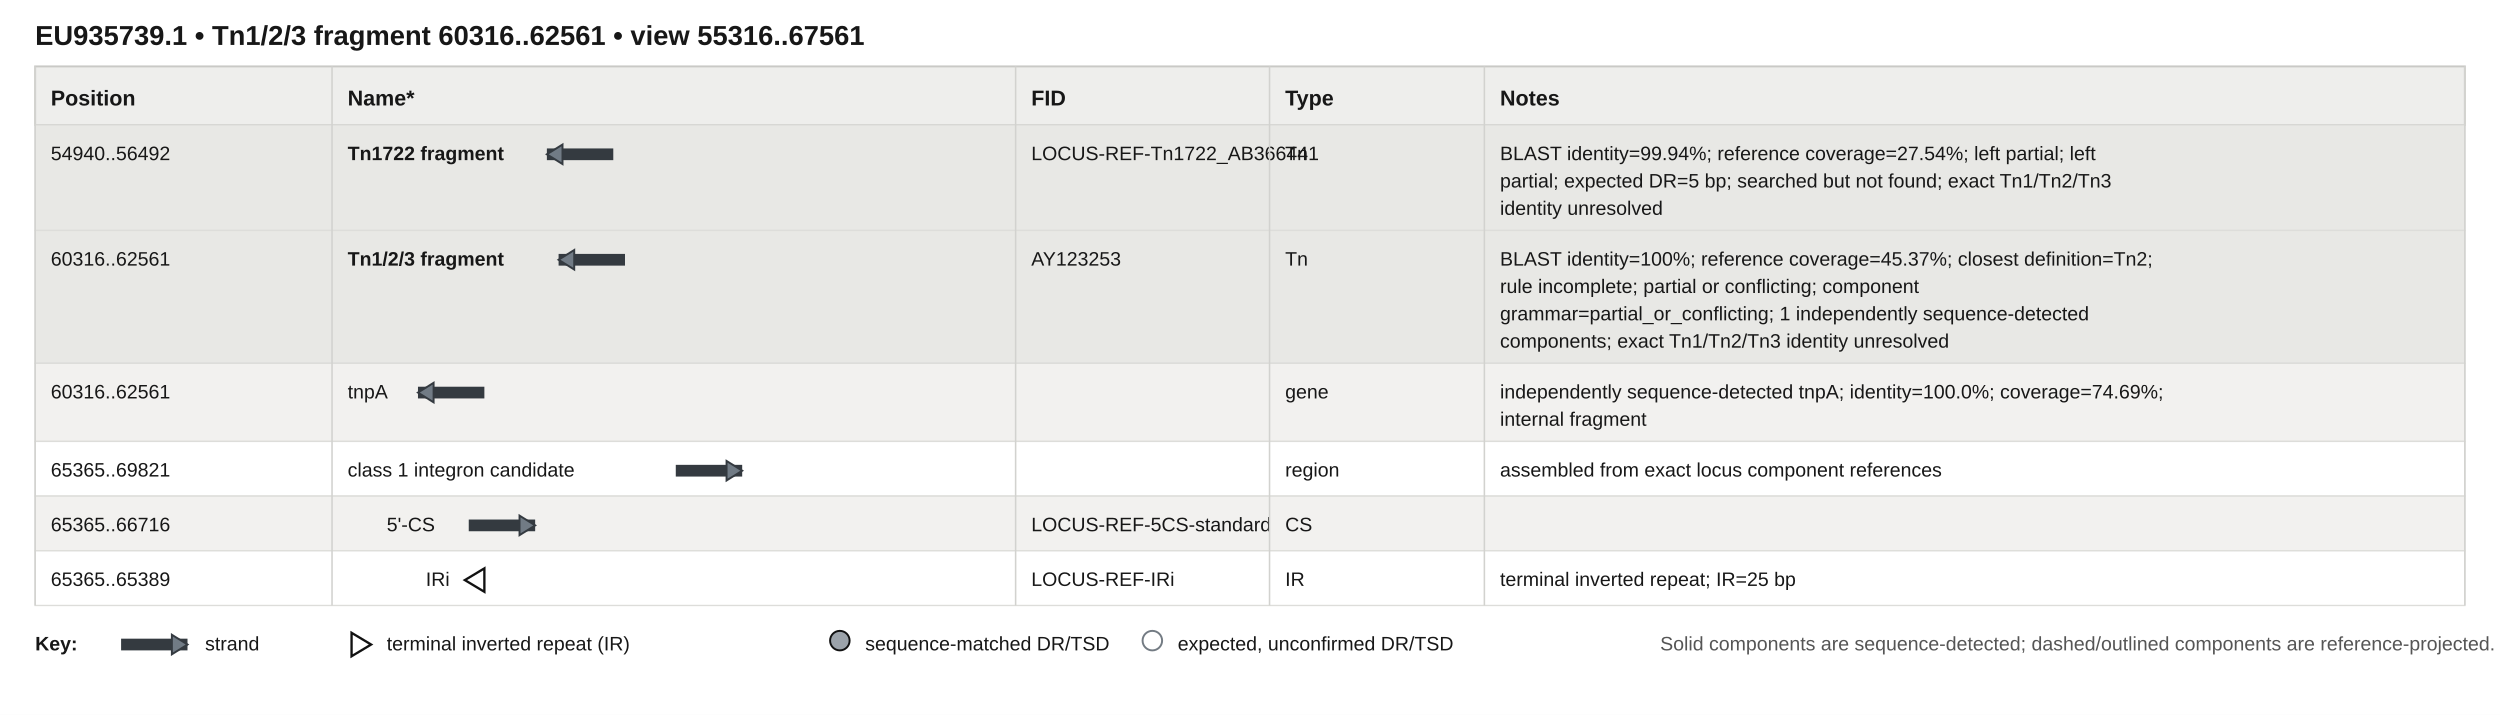
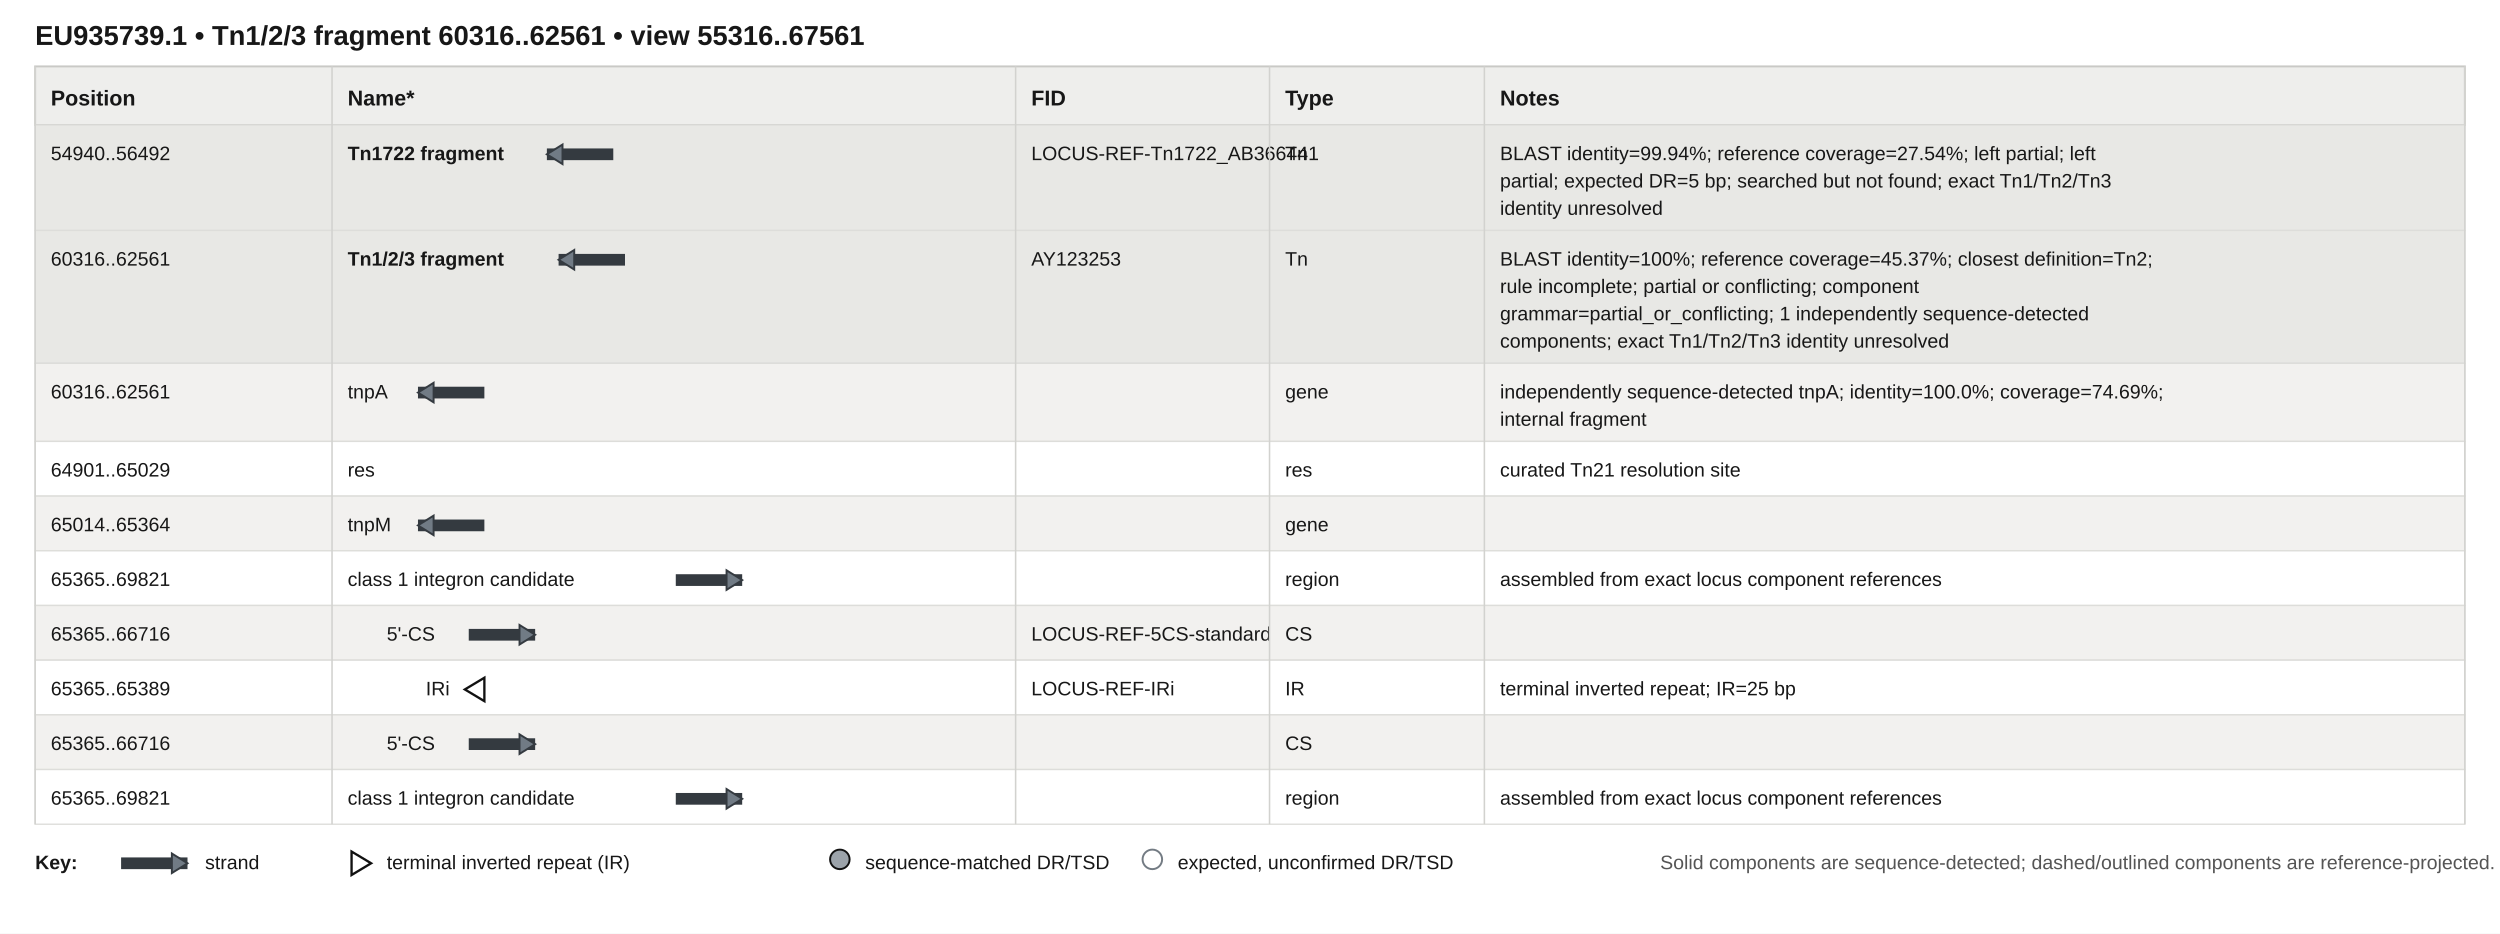
- <svg xmlns="http://www.w3.org/2000/svg" width="1280" height="366" style="background:#fff;font-family:Arial,Helvetica,sans-serif">
-   <rect x="0" y="0" width="1280" height="366" fill="#fff" />
+ <svg xmlns="http://www.w3.org/2000/svg" width="1280" height="478" style="background:#fff;font-family:Arial,Helvetica,sans-serif">
+   <rect x="0" y="0" width="1280" height="478" fill="#fff" />
  <text x="18.0" y="23.0" font-size="14" font-weight="bold" text-anchor="start" fill="#171717">EU935739.1 • Tn1/2/3 fragment 60316..62561 • view 55316..67561</text>
  <rect x="18" y="34" width="1244" height="30" fill="#eeeeec" stroke="#c9c9c6" />
  <text x="26.0" y="54.0" font-size="11" font-weight="bold" text-anchor="start" fill="#171717">Position</text>
  <text x="178.0" y="54.0" font-size="11" font-weight="bold" text-anchor="start" fill="#171717">Name*</text>
  <text x="528.0" y="54.0" font-size="11" font-weight="bold" text-anchor="start" fill="#171717">FID</text>
  <text x="658.0" y="54.0" font-size="11" font-weight="bold" text-anchor="start" fill="#171717">Type</text>
  <text x="768.0" y="54.0" font-size="11" font-weight="bold" text-anchor="start" fill="#171717">Notes</text>
  <rect x="18" y="64" width="1244" height="54" fill="#e8e8e5" stroke="#ddddda" stroke-width="0.7" />
  <text x="26.0" y="82.0" font-size="10" font-weight="normal" text-anchor="start" fill="#171717">54940..56492</text>
  <text x="178.0" y="82.0" font-size="10" font-weight="bold" text-anchor="start" fill="#171717">Tn1722 fragment</text>
  <line x1="314.0" y1="79.0" x2="280.0" y2="79.0" stroke="#343a40" stroke-width="6" />
  <polygon points="280.0,79.0 288.0,74.0 288.0,84.0" fill="#717b85" stroke="#343a40" />
  <text x="528.0" y="82.0" font-size="10" font-weight="normal" text-anchor="start" fill="#171717">LOCUS-REF-Tn1722_AB366441</text>
  <text x="658.0" y="82.0" font-size="10" font-weight="normal" text-anchor="start" fill="#171717">Tn</text>
  <text x="768.0" y="82.0" font-size="10" font-weight="normal" text-anchor="start" fill="#171717">BLAST identity=99.94%; reference coverage=27.54%; left partial; left</text>
  <text x="768.0" y="96.0" font-size="10" font-weight="normal" text-anchor="start" fill="#171717">partial; expected DR=5 bp; searched but not found; exact Tn1/Tn2/Tn3</text>
  <text x="768.0" y="110.0" font-size="10" font-weight="normal" text-anchor="start" fill="#171717">identity unresolved</text>
  <rect x="18" y="118" width="1244" height="68" fill="#e8e8e5" stroke="#ddddda" stroke-width="0.7" />
  <text x="26.0" y="136.0" font-size="10" font-weight="normal" text-anchor="start" fill="#171717">60316..62561</text>
  <text x="178.0" y="136.0" font-size="10" font-weight="bold" text-anchor="start" fill="#171717">Tn1/2/3 fragment</text>
  <line x1="320.0" y1="133.0" x2="286.0" y2="133.0" stroke="#343a40" stroke-width="6" />
  <polygon points="286.0,133.0 294.0,128.0 294.0,138.0" fill="#717b85" stroke="#343a40" />
  <text x="528.0" y="136.0" font-size="10" font-weight="normal" text-anchor="start" fill="#171717">AY123253</text>
  <text x="658.0" y="136.0" font-size="10" font-weight="normal" text-anchor="start" fill="#171717">Tn</text>
  <text x="768.0" y="136.0" font-size="10" font-weight="normal" text-anchor="start" fill="#171717">BLAST identity=100%; reference coverage=45.37%; closest definition=Tn2;</text>
  <text x="768.0" y="150.0" font-size="10" font-weight="normal" text-anchor="start" fill="#171717">rule incomplete; partial or conflicting; component</text>
  <text x="768.0" y="164.0" font-size="10" font-weight="normal" text-anchor="start" fill="#171717">grammar=partial_or_conflicting; 1 independently sequence-detected</text>
  <text x="768.0" y="178.0" font-size="10" font-weight="normal" text-anchor="start" fill="#171717">components; exact Tn1/Tn2/Tn3 identity unresolved</text>
  <rect x="18" y="186" width="1244" height="40" fill="#f2f1ef" stroke="#ddddda" stroke-width="0.7" />
  <text x="26.0" y="204.0" font-size="10" font-weight="normal" text-anchor="start" fill="#171717">60316..62561</text>
  <text x="178.0" y="204.0" font-size="10" font-weight="normal" text-anchor="start" fill="#171717">tnpA</text>
  <line x1="248.0" y1="201.0" x2="214.0" y2="201.0" stroke="#343a40" stroke-width="6" />
  <polygon points="214.0,201.0 222.0,196.0 222.0,206.0" fill="#717b85" stroke="#343a40" />
  <text x="528.0" y="204.0" font-size="10" font-weight="normal" text-anchor="start" fill="#171717" />
  <text x="658.0" y="204.0" font-size="10" font-weight="normal" text-anchor="start" fill="#171717">gene</text>
  <text x="768.0" y="204.0" font-size="10" font-weight="normal" text-anchor="start" fill="#171717">independently sequence-detected tnpA; identity=100.0%; coverage=74.69%;</text>
  <text x="768.0" y="218.0" font-size="10" font-weight="normal" text-anchor="start" fill="#171717">internal fragment</text>
  <rect x="18" y="226" width="1244" height="28" fill="#ffffff" stroke="#ddddda" stroke-width="0.7" />
-   <text x="26.0" y="244.0" font-size="10" font-weight="normal" text-anchor="start" fill="#171717">65365..69821</text>
-   <text x="178.0" y="244.0" font-size="10" font-weight="normal" text-anchor="start" fill="#171717">class 1 integron candidate</text>
-   <line x1="346.0" y1="241.0" x2="380.0" y2="241.0" stroke="#343a40" stroke-width="6" />
-   <polygon points="380.0,241.0 372.0,236.0 372.0,246.0" fill="#717b85" stroke="#343a40" />
+   <text x="26.0" y="244.0" font-size="10" font-weight="normal" text-anchor="start" fill="#171717">64901..65029</text>
+   <text x="178.0" y="244.0" font-size="10" font-weight="normal" text-anchor="start" fill="#171717">res</text>
  <text x="528.0" y="244.0" font-size="10" font-weight="normal" text-anchor="start" fill="#171717" />
-   <text x="658.0" y="244.0" font-size="10" font-weight="normal" text-anchor="start" fill="#171717">region</text>
-   <text x="768.0" y="244.0" font-size="10" font-weight="normal" text-anchor="start" fill="#171717">assembled from exact locus component references</text>
+   <text x="658.0" y="244.0" font-size="10" font-weight="normal" text-anchor="start" fill="#171717">res</text>
+   <text x="768.0" y="244.0" font-size="10" font-weight="normal" text-anchor="start" fill="#171717">curated Tn21 resolution site</text>
  <rect x="18" y="254" width="1244" height="28" fill="#f2f1ef" stroke="#ddddda" stroke-width="0.7" />
-   <text x="26.0" y="272.0" font-size="10" font-weight="normal" text-anchor="start" fill="#171717">65365..66716</text>
-   <text x="198.0" y="272.0" font-size="10" font-weight="normal" text-anchor="start" fill="#171717">5'-CS</text>
-   <line x1="240.0" y1="269.0" x2="274.0" y2="269.0" stroke="#343a40" stroke-width="6" />
-   <polygon points="274.0,269.0 266.0,264.0 266.0,274.0" fill="#717b85" stroke="#343a40" />
-   <text x="528.0" y="272.0" font-size="10" font-weight="normal" text-anchor="start" fill="#171717">LOCUS-REF-5CS-standard</text>
-   <text x="658.0" y="272.0" font-size="10" font-weight="normal" text-anchor="start" fill="#171717">CS</text>
+   <text x="26.0" y="272.0" font-size="10" font-weight="normal" text-anchor="start" fill="#171717">65014..65364</text>
+   <text x="178.0" y="272.0" font-size="10" font-weight="normal" text-anchor="start" fill="#171717">tnpM</text>
+   <line x1="248.0" y1="269.0" x2="214.0" y2="269.0" stroke="#343a40" stroke-width="6" />
+   <polygon points="214.0,269.0 222.0,264.0 222.0,274.0" fill="#717b85" stroke="#343a40" />
+   <text x="528.0" y="272.0" font-size="10" font-weight="normal" text-anchor="start" fill="#171717" />
+   <text x="658.0" y="272.0" font-size="10" font-weight="normal" text-anchor="start" fill="#171717">gene</text>
  <text x="768.0" y="272.0" font-size="10" font-weight="normal" text-anchor="start" fill="#171717" />
  <rect x="18" y="282" width="1244" height="28" fill="#ffffff" stroke="#ddddda" stroke-width="0.7" />
-   <text x="26.0" y="300.0" font-size="10" font-weight="normal" text-anchor="start" fill="#171717">65365..65389</text>
-   <text x="218.0" y="300.0" font-size="10" font-weight="normal" text-anchor="start" fill="#171717">IRi</text>
-   <polygon points="248.0,291.0 238.0,297.0 248.0,303.0" fill="#fff" stroke="#111" stroke-width="1.2" />
-   <text x="528.0" y="300.0" font-size="10" font-weight="normal" text-anchor="start" fill="#171717">LOCUS-REF-IRi</text>
-   <text x="658.0" y="300.0" font-size="10" font-weight="normal" text-anchor="start" fill="#171717">IR</text>
-   <text x="768.0" y="300.0" font-size="10" font-weight="normal" text-anchor="start" fill="#171717">terminal inverted repeat; IR=25 bp</text>
-   <line x1="18" y1="34" x2="18" y2="310" stroke="#d2d2cf" stroke-width="0.8" />
-   <line x1="170" y1="34" x2="170" y2="310" stroke="#d2d2cf" stroke-width="0.8" />
-   <line x1="520" y1="34" x2="520" y2="310" stroke="#d2d2cf" stroke-width="0.8" />
-   <line x1="650" y1="34" x2="650" y2="310" stroke="#d2d2cf" stroke-width="0.8" />
-   <line x1="760" y1="34" x2="760" y2="310" stroke="#d2d2cf" stroke-width="0.8" />
-   <line x1="1262" y1="34" x2="1262" y2="310" stroke="#d2d2cf" stroke-width="0.8" />
-   <text x="18.0" y="333.0" font-size="10" font-weight="bold" text-anchor="start" fill="#171717">Key:</text>
-   <line x1="62.0" y1="330.0" x2="96.0" y2="330.0" stroke="#343a40" stroke-width="6" />
-   <polygon points="96.0,330.0 88.0,325.0 88.0,335.0" fill="#717b85" stroke="#343a40" />
-   <text x="105.0" y="333.0" font-size="10" font-weight="normal" text-anchor="start" fill="#171717">strand</text>
-   <polygon points="180.0,324.0 190.0,330.0 180.0,336.0" fill="#fff" stroke="#111" stroke-width="1.2" />
-   <text x="198.0" y="333.0" font-size="10" font-weight="normal" text-anchor="start" fill="#171717">terminal inverted repeat (IR)</text>
-   <circle cx="430" cy="328" r="5" fill="#9ca3aa" stroke="#111" />
-   <text x="443.0" y="333.0" font-size="10" font-weight="normal" text-anchor="start" fill="#171717">sequence-matched DR/TSD</text>
-   <circle cx="590" cy="328" r="5" fill="#fff" stroke="#737b83" />
-   <text x="603.0" y="333.0" font-size="10" font-weight="normal" text-anchor="start" fill="#171717">expected, unconfirmed DR/TSD</text>
-   <text x="850.0" y="333.0" font-size="10" font-weight="normal" text-anchor="start" fill="#555555">Solid components are sequence-detected; dashed/outlined components are reference-projected.</text>
+   <text x="26.0" y="300.0" font-size="10" font-weight="normal" text-anchor="start" fill="#171717">65365..69821</text>
+   <text x="178.0" y="300.0" font-size="10" font-weight="normal" text-anchor="start" fill="#171717">class 1 integron candidate</text>
+   <line x1="346.0" y1="297.0" x2="380.0" y2="297.0" stroke="#343a40" stroke-width="6" />
+   <polygon points="380.0,297.0 372.0,292.0 372.0,302.0" fill="#717b85" stroke="#343a40" />
+   <text x="528.0" y="300.0" font-size="10" font-weight="normal" text-anchor="start" fill="#171717" />
+   <text x="658.0" y="300.0" font-size="10" font-weight="normal" text-anchor="start" fill="#171717">region</text>
+   <text x="768.0" y="300.0" font-size="10" font-weight="normal" text-anchor="start" fill="#171717">assembled from exact locus component references</text>
+   <rect x="18" y="310" width="1244" height="28" fill="#f2f1ef" stroke="#ddddda" stroke-width="0.7" />
+   <text x="26.0" y="328.0" font-size="10" font-weight="normal" text-anchor="start" fill="#171717">65365..66716</text>
+   <text x="198.0" y="328.0" font-size="10" font-weight="normal" text-anchor="start" fill="#171717">5'-CS</text>
+   <line x1="240.0" y1="325.0" x2="274.0" y2="325.0" stroke="#343a40" stroke-width="6" />
+   <polygon points="274.0,325.0 266.0,320.0 266.0,330.0" fill="#717b85" stroke="#343a40" />
+   <text x="528.0" y="328.0" font-size="10" font-weight="normal" text-anchor="start" fill="#171717">LOCUS-REF-5CS-standard</text>
+   <text x="658.0" y="328.0" font-size="10" font-weight="normal" text-anchor="start" fill="#171717">CS</text>
+   <text x="768.0" y="328.0" font-size="10" font-weight="normal" text-anchor="start" fill="#171717" />
+   <rect x="18" y="338" width="1244" height="28" fill="#ffffff" stroke="#ddddda" stroke-width="0.7" />
+   <text x="26.0" y="356.0" font-size="10" font-weight="normal" text-anchor="start" fill="#171717">65365..65389</text>
+   <text x="218.0" y="356.0" font-size="10" font-weight="normal" text-anchor="start" fill="#171717">IRi</text>
+   <polygon points="248.0,347.0 238.0,353.0 248.0,359.0" fill="#fff" stroke="#111" stroke-width="1.2" />
+   <text x="528.0" y="356.0" font-size="10" font-weight="normal" text-anchor="start" fill="#171717">LOCUS-REF-IRi</text>
+   <text x="658.0" y="356.0" font-size="10" font-weight="normal" text-anchor="start" fill="#171717">IR</text>
+   <text x="768.0" y="356.0" font-size="10" font-weight="normal" text-anchor="start" fill="#171717">terminal inverted repeat; IR=25 bp</text>
+   <rect x="18" y="366" width="1244" height="28" fill="#f2f1ef" stroke="#ddddda" stroke-width="0.7" />
+   <text x="26.0" y="384.0" font-size="10" font-weight="normal" text-anchor="start" fill="#171717">65365..66716</text>
+   <text x="198.0" y="384.0" font-size="10" font-weight="normal" text-anchor="start" fill="#171717">5'-CS</text>
+   <line x1="240.0" y1="381.0" x2="274.0" y2="381.0" stroke="#343a40" stroke-width="6" />
+   <polygon points="274.0,381.0 266.0,376.0 266.0,386.0" fill="#717b85" stroke="#343a40" />
+   <text x="528.0" y="384.0" font-size="10" font-weight="normal" text-anchor="start" fill="#171717" />
+   <text x="658.0" y="384.0" font-size="10" font-weight="normal" text-anchor="start" fill="#171717">CS</text>
+   <text x="768.0" y="384.0" font-size="10" font-weight="normal" text-anchor="start" fill="#171717" />
+   <rect x="18" y="394" width="1244" height="28" fill="#ffffff" stroke="#ddddda" stroke-width="0.7" />
+   <text x="26.0" y="412.0" font-size="10" font-weight="normal" text-anchor="start" fill="#171717">65365..69821</text>
+   <text x="178.0" y="412.0" font-size="10" font-weight="normal" text-anchor="start" fill="#171717">class 1 integron candidate</text>
+   <line x1="346.0" y1="409.0" x2="380.0" y2="409.0" stroke="#343a40" stroke-width="6" />
+   <polygon points="380.0,409.0 372.0,404.0 372.0,414.0" fill="#717b85" stroke="#343a40" />
+   <text x="528.0" y="412.0" font-size="10" font-weight="normal" text-anchor="start" fill="#171717" />
+   <text x="658.0" y="412.0" font-size="10" font-weight="normal" text-anchor="start" fill="#171717">region</text>
+   <text x="768.0" y="412.0" font-size="10" font-weight="normal" text-anchor="start" fill="#171717">assembled from exact locus component references</text>
+   <line x1="18" y1="34" x2="18" y2="422" stroke="#d2d2cf" stroke-width="0.8" />
+   <line x1="170" y1="34" x2="170" y2="422" stroke="#d2d2cf" stroke-width="0.8" />
+   <line x1="520" y1="34" x2="520" y2="422" stroke="#d2d2cf" stroke-width="0.8" />
+   <line x1="650" y1="34" x2="650" y2="422" stroke="#d2d2cf" stroke-width="0.8" />
+   <line x1="760" y1="34" x2="760" y2="422" stroke="#d2d2cf" stroke-width="0.8" />
+   <line x1="1262" y1="34" x2="1262" y2="422" stroke="#d2d2cf" stroke-width="0.8" />
+   <text x="18.0" y="445.0" font-size="10" font-weight="bold" text-anchor="start" fill="#171717">Key:</text>
+   <line x1="62.0" y1="442.0" x2="96.0" y2="442.0" stroke="#343a40" stroke-width="6" />
+   <polygon points="96.0,442.0 88.0,437.0 88.0,447.0" fill="#717b85" stroke="#343a40" />
+   <text x="105.0" y="445.0" font-size="10" font-weight="normal" text-anchor="start" fill="#171717">strand</text>
+   <polygon points="180.0,436.0 190.0,442.0 180.0,448.0" fill="#fff" stroke="#111" stroke-width="1.2" />
+   <text x="198.0" y="445.0" font-size="10" font-weight="normal" text-anchor="start" fill="#171717">terminal inverted repeat (IR)</text>
+   <circle cx="430" cy="440" r="5" fill="#9ca3aa" stroke="#111" />
+   <text x="443.0" y="445.0" font-size="10" font-weight="normal" text-anchor="start" fill="#171717">sequence-matched DR/TSD</text>
+   <circle cx="590" cy="440" r="5" fill="#fff" stroke="#737b83" />
+   <text x="603.0" y="445.0" font-size="10" font-weight="normal" text-anchor="start" fill="#171717">expected, unconfirmed DR/TSD</text>
+   <text x="850.0" y="445.0" font-size="10" font-weight="normal" text-anchor="start" fill="#555555">Solid components are sequence-detected; dashed/outlined components are reference-projected.</text>
</svg>
